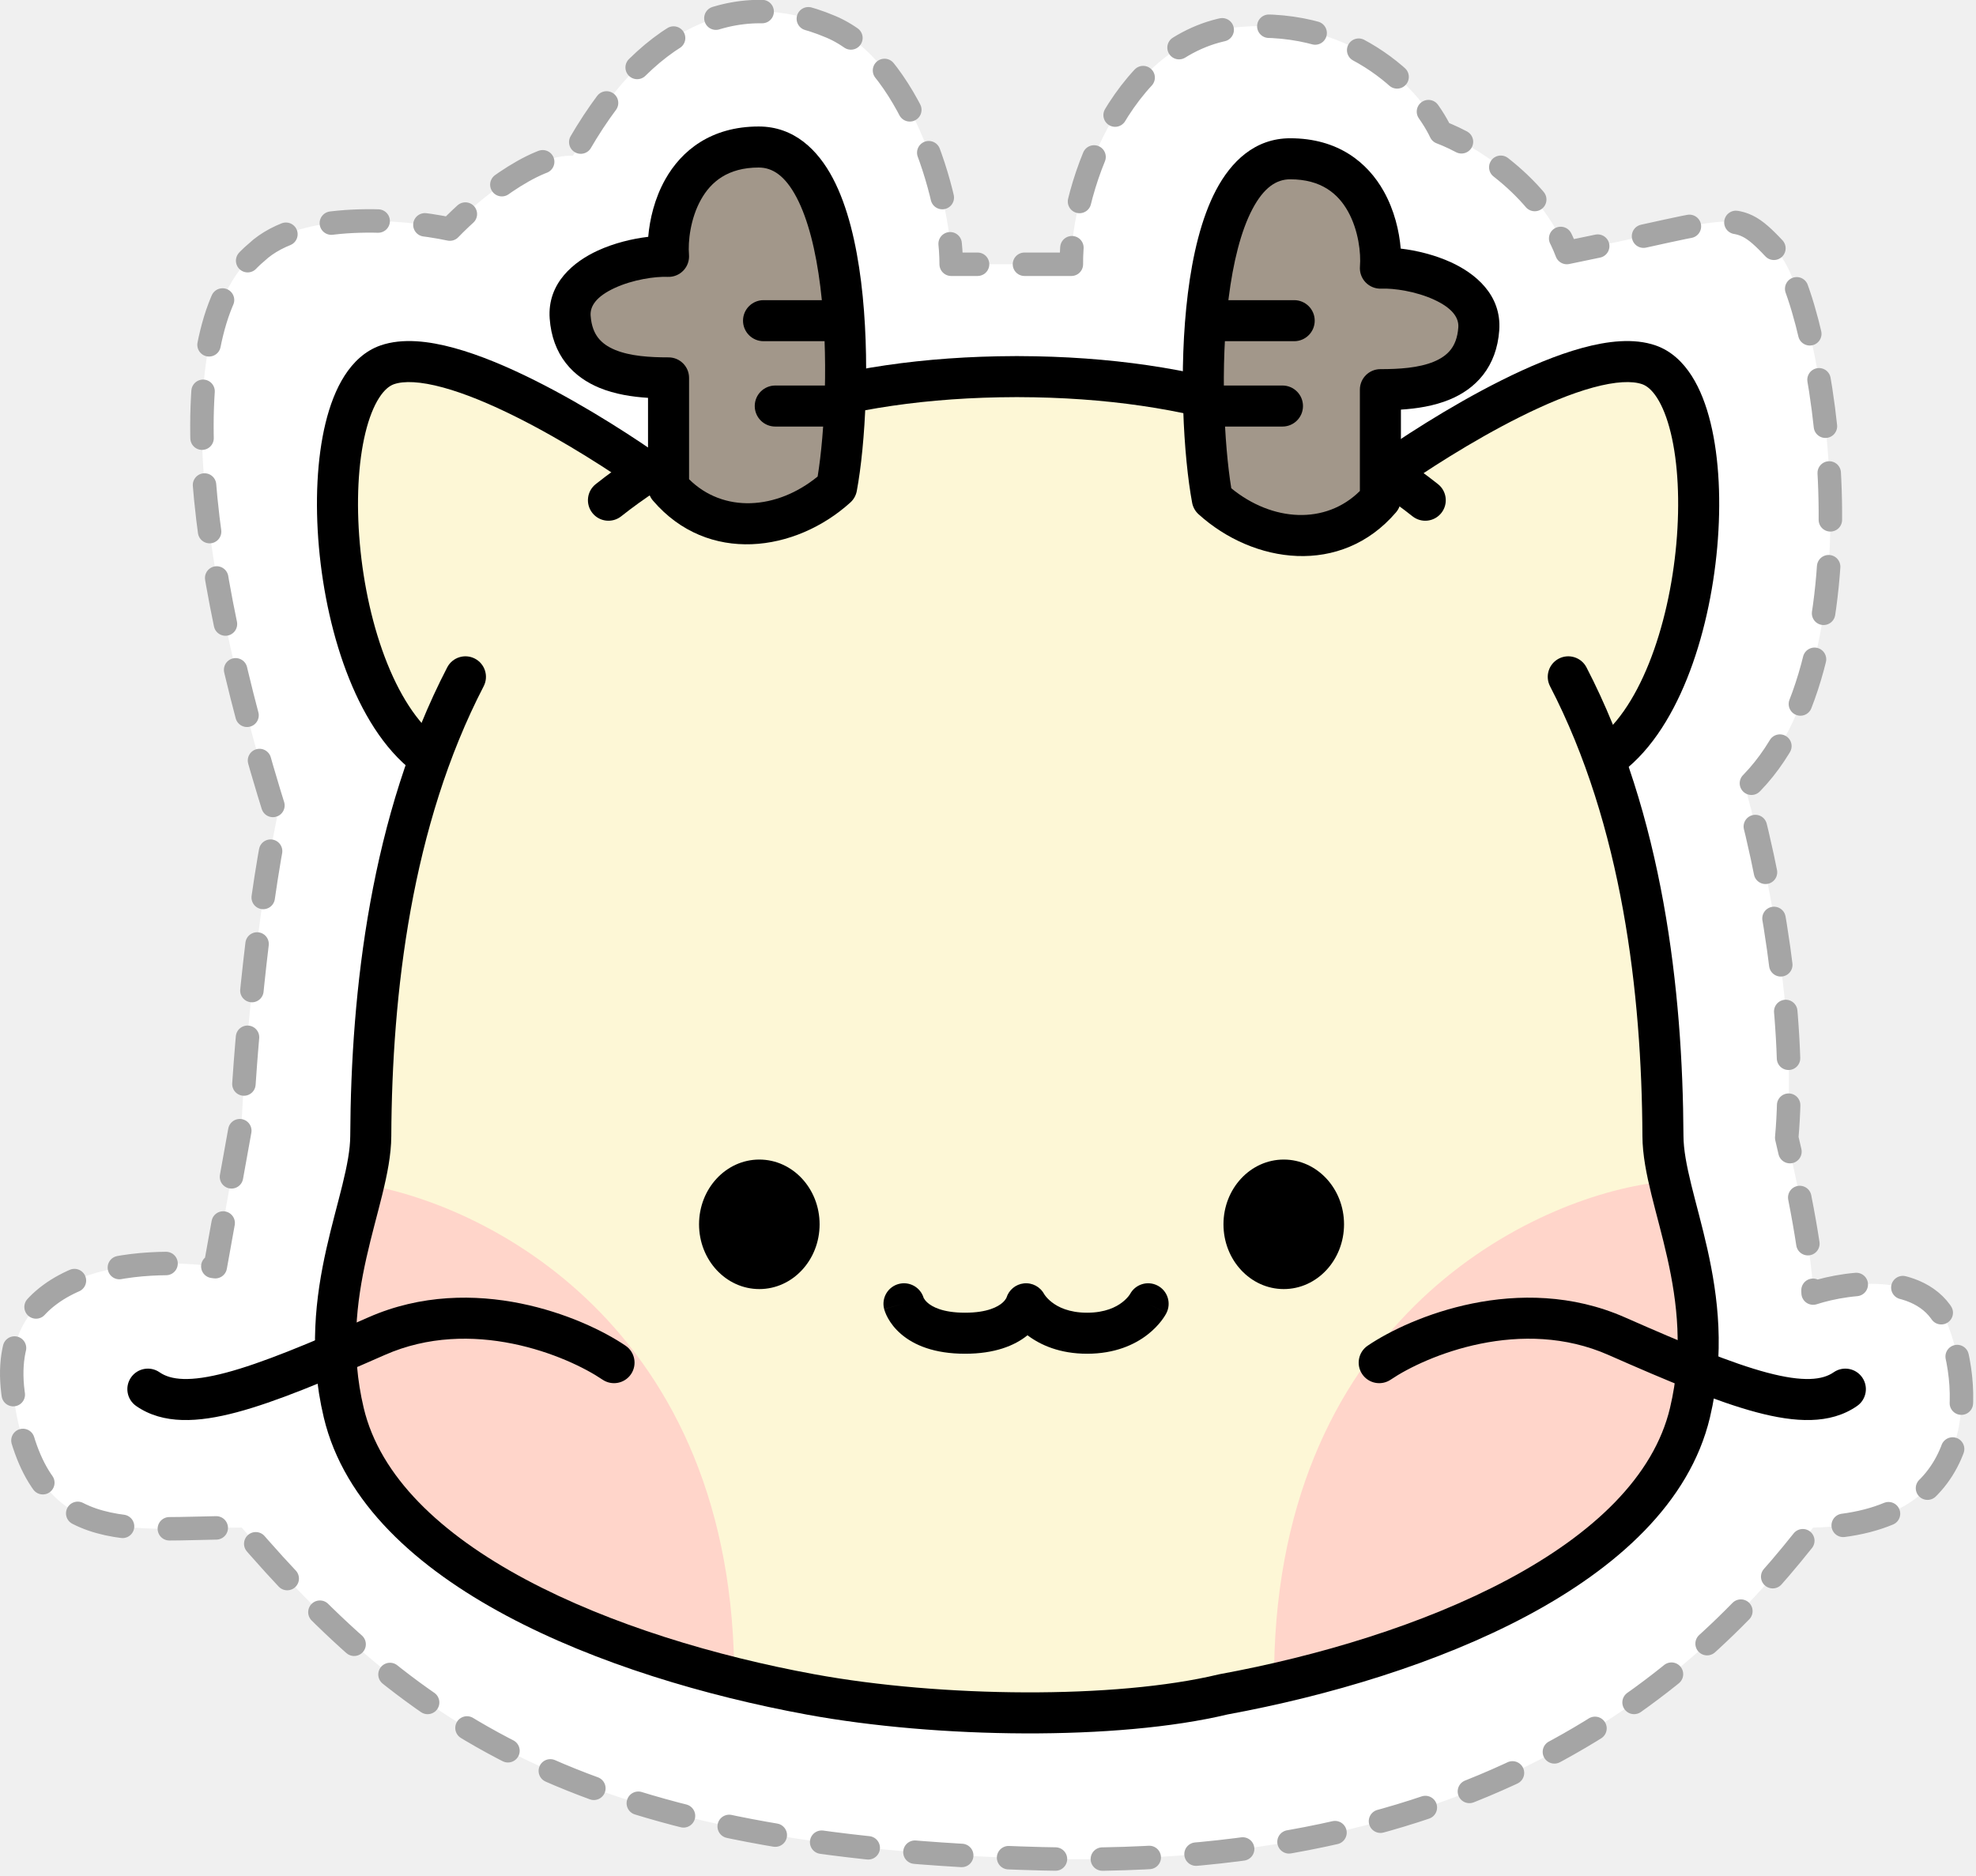
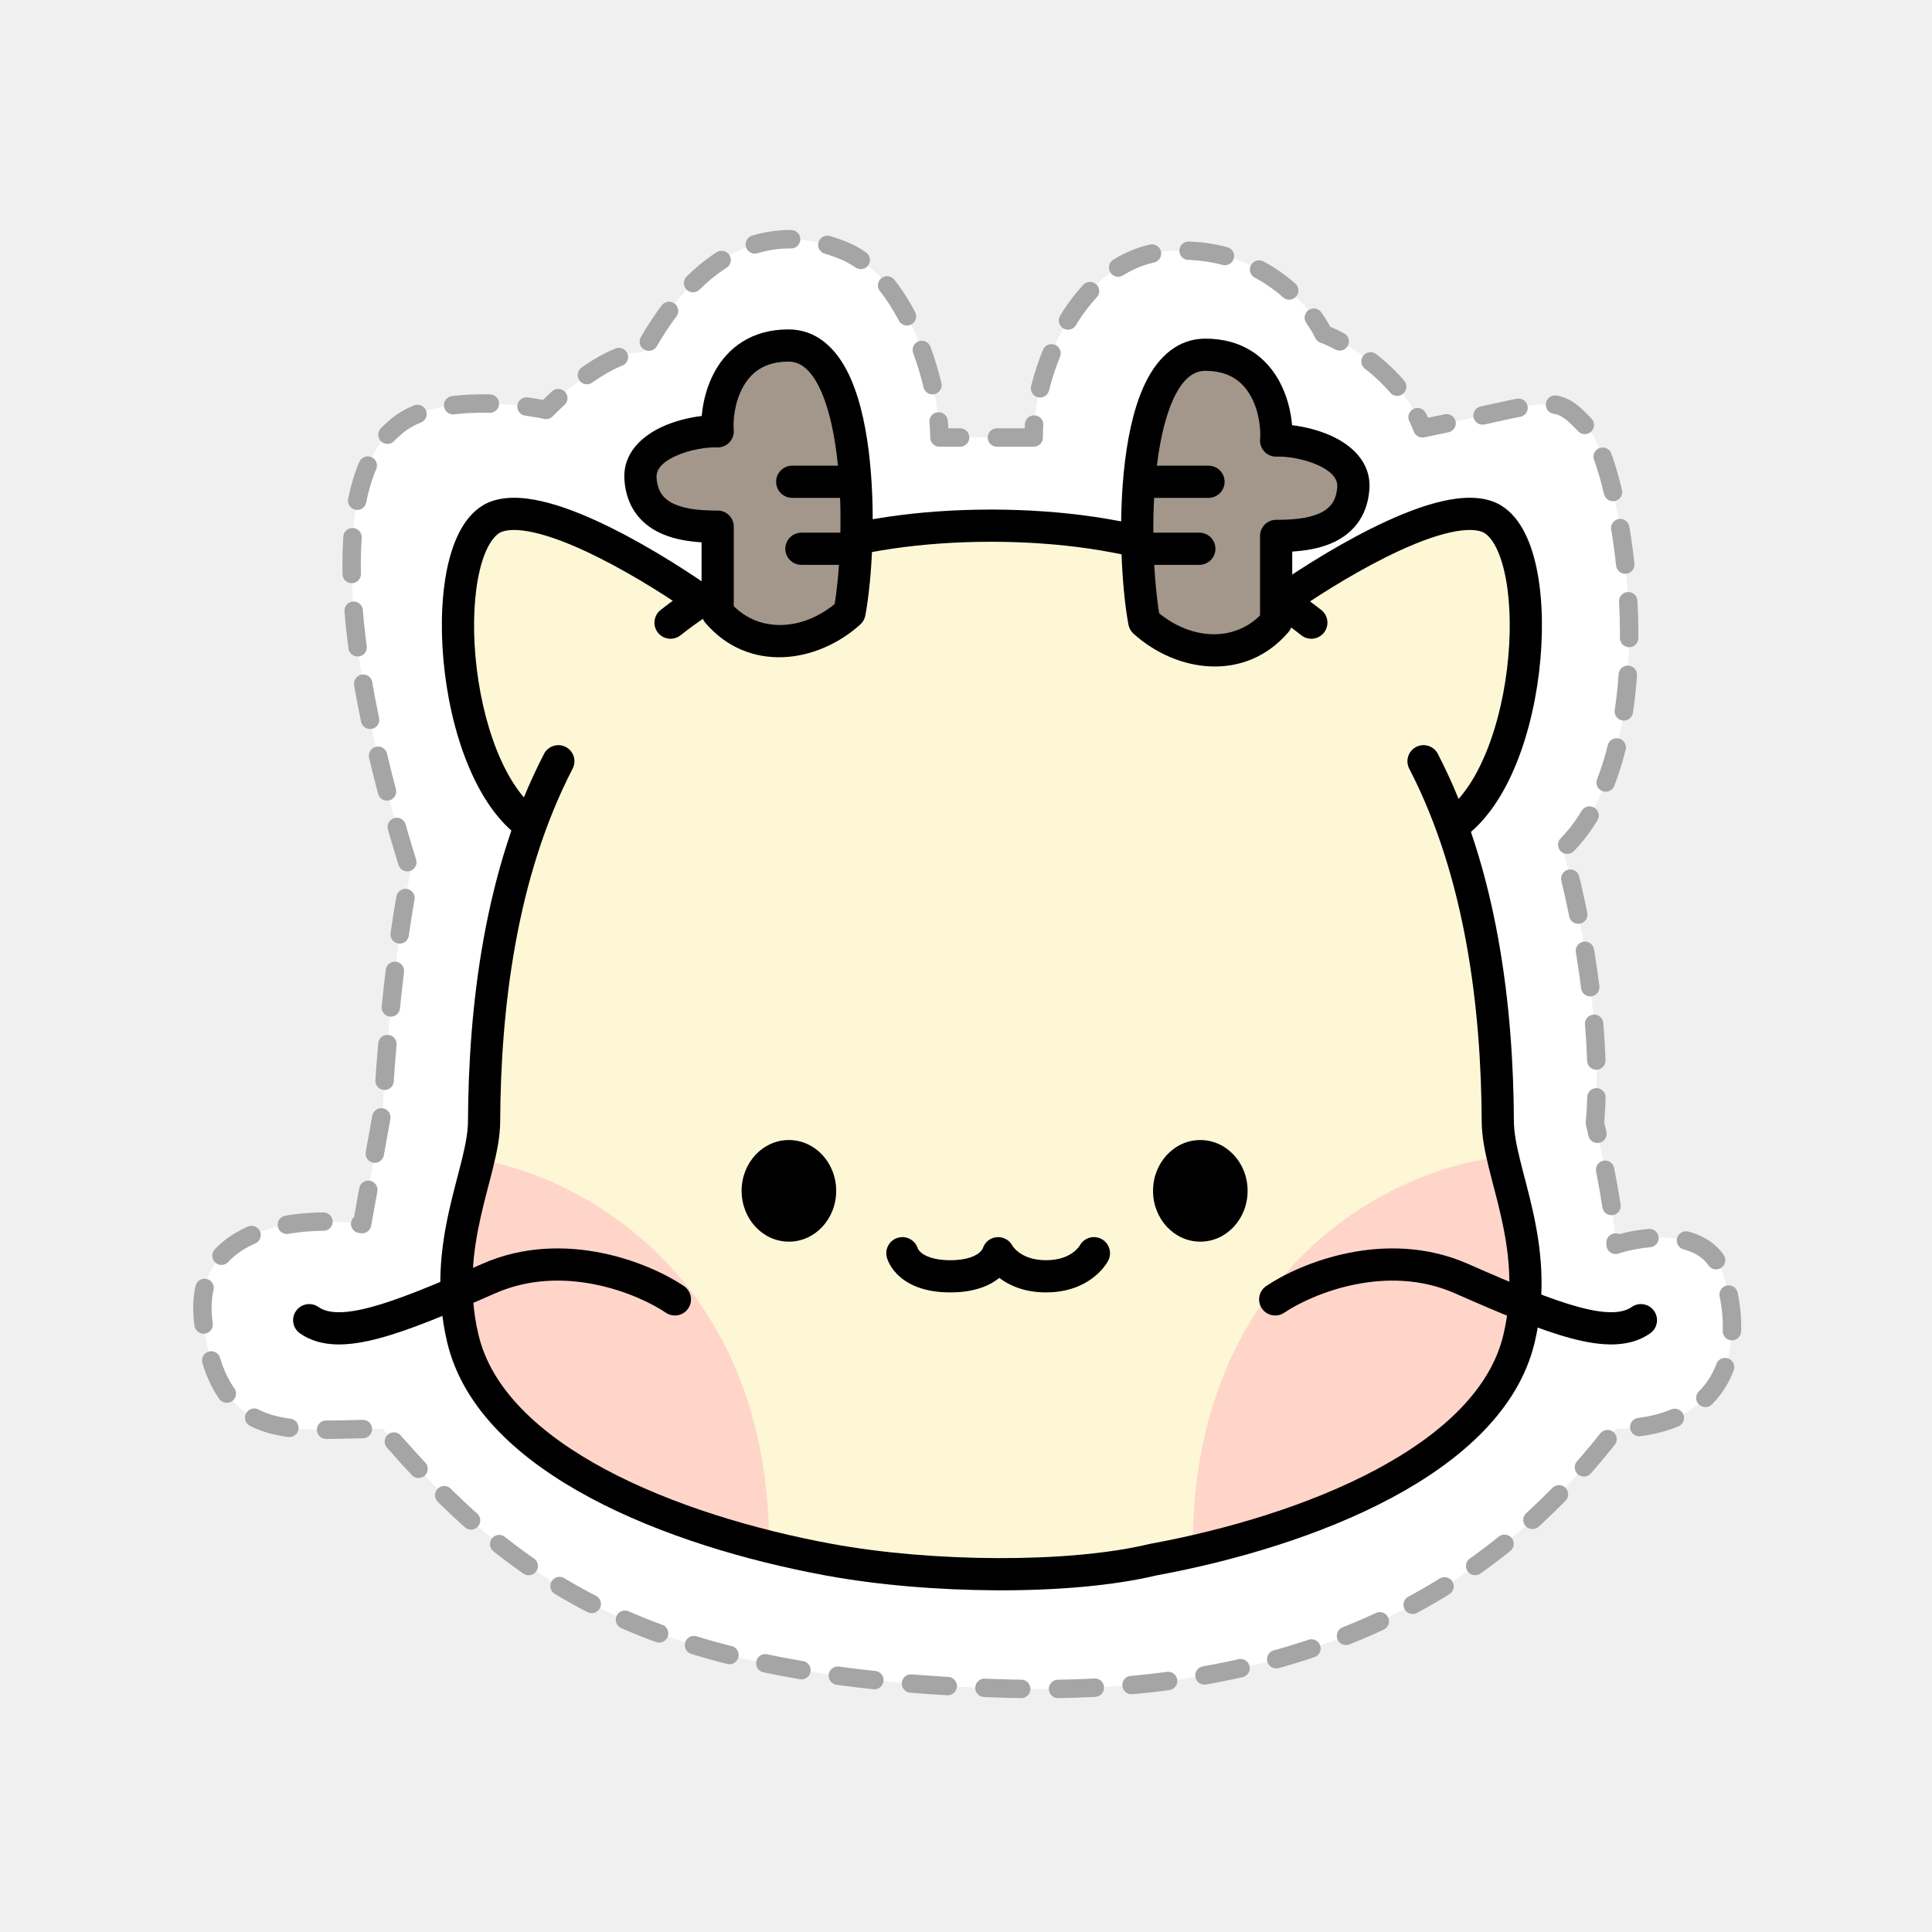
- <svg xmlns="http://www.w3.org/2000/svg" width="337" height="320" viewBox="0 0 337 320" fill="none">
-   <path d="M182.72 45.078H162.22C162.22 32.911 154.92 10.178 141.72 4.578C125.22 -2.422 109.72 4.578 97.72 26.578C90.92 26.178 80.886 34.744 76.72 39.078C68.886 37.411 51.32 35.878 43.72 43.078C29.22 55.078 32.72 93.578 47.22 139.578C43.62 156.778 41.72 181.078 41.22 191.078L36.72 216.078C24.053 214.244 -0.58 215.978 2.22 237.578C5.72 264.578 21.72 260.578 41.22 260.578C70.72 295.078 100.22 315.078 177.72 317.078C255.22 319.078 290.72 284.578 309.22 260.578C337.22 260.078 336.72 237.578 332.22 226.078C328.62 216.878 315.387 218.578 309.22 220.578C309.22 218.078 308.32 209.278 304.72 194.078C306.22 177.578 303.22 154.578 297.72 134.578C321.22 112.578 310.72 51.078 303.22 43.078C295.72 35.078 296.72 37.078 267.22 43.078C262.82 31.478 251.053 24.578 245.72 22.578C242.553 15.911 231.32 2.978 211.72 4.578C192.12 6.178 182.553 31.244 182.72 45.078Z" fill="white" stroke="#A5A5A5" stroke-width="4" stroke-linecap="round" stroke-linejoin="round" stroke-dasharray="8 8" />
-   <path d="M281.22 62.233C270.329 58.446 244.493 75.001 235.72 81.313C224.22 99.891 261.72 137.653 273.72 129.515C291.872 117.206 294.834 66.968 281.22 62.233Z" fill="#FDF7D6" />
-   <path d="M66.04 62.233C76.931 58.446 102.766 75.001 111.54 81.313C123.04 99.891 85.54 137.653 73.54 129.515C55.388 117.206 52.426 66.968 66.04 62.233Z" fill="#FDF7D6" />
-   <path d="M173.624 64.244C267.809 64.46 283.351 140.252 283.608 193.785C283.661 204.816 293.109 220.396 288.219 240.983C279.532 277.562 206.682 293.303 173.422 292.202C140.161 293.303 67.311 277.562 58.624 240.983C53.734 220.396 63.181 204.816 63.234 193.785C63.491 140.252 79.033 64.46 173.219 64.244V64.242C173.286 64.242 173.354 64.243 173.421 64.243C173.488 64.243 173.556 64.242 173.624 64.242V64.244Z" fill="#FDF7D6" />
-   <path d="M269.828 59.353C274.103 58.184 278.619 57.623 282.371 58.928C285.032 59.854 287.034 61.805 288.498 64.09C289.96 66.37 291.012 69.166 291.746 72.186C293.214 78.228 293.545 85.74 292.869 93.344C292.19 100.967 290.479 108.893 287.712 115.78C284.972 122.6 281.043 128.779 275.685 132.412C273.263 134.055 270.418 134.377 267.703 134.011C265.002 133.647 262.189 132.58 259.453 131.116C253.972 128.186 248.2 123.347 243.278 117.742C238.355 112.137 234.087 105.544 231.812 98.972C229.552 92.443 229.09 85.375 232.745 79.471C232.986 79.08 233.303 78.741 233.676 78.473C238.161 75.246 246.978 69.418 256.113 64.855C260.675 62.576 265.428 60.555 269.828 59.353ZM280.071 65.539C278.377 64.95 275.579 65.038 271.673 66.106C267.891 67.139 263.595 68.942 259.241 71.117C250.936 75.266 242.823 80.564 238.373 83.72C236.599 87.047 236.618 91.46 238.426 96.682C240.323 102.161 244.023 107.983 248.537 113.123C253.052 118.264 258.187 122.501 262.753 124.943C265.04 126.165 267.036 126.858 268.638 127.074C270.226 127.288 271.178 127.01 271.756 126.618C275.473 124.098 278.722 119.381 281.217 113.171C283.685 107.029 285.267 99.791 285.896 92.724C286.527 85.638 286.182 78.933 284.944 73.839C284.325 71.291 283.516 69.289 282.605 67.867C281.697 66.451 280.812 65.797 280.071 65.539Z" fill="black" />
-   <path d="M77.433 59.353C73.157 58.184 68.642 57.623 64.89 58.928C62.229 59.854 60.227 61.805 58.762 64.09C57.301 66.37 56.249 69.166 55.515 72.186C54.047 78.228 53.715 85.74 54.392 93.344C55.071 100.967 56.781 108.893 59.548 115.78C62.288 122.6 66.217 128.779 71.576 132.412C73.998 134.055 76.843 134.377 79.558 134.011C82.258 133.647 85.072 132.58 87.808 131.116C93.289 128.186 99.06 123.347 103.983 117.742C108.906 112.137 113.174 105.544 115.449 98.972C117.709 92.443 118.171 85.375 114.516 79.471C114.274 79.08 113.958 78.741 113.585 78.473C109.1 75.246 100.283 69.418 91.148 64.855C86.586 62.576 81.833 60.555 77.433 59.353ZM67.19 65.539C68.884 64.95 71.682 65.038 75.588 66.106C79.369 67.139 83.665 68.942 88.02 71.117C96.325 75.266 104.438 80.564 108.887 83.72C110.662 87.047 110.642 91.46 108.835 96.682C106.938 102.161 103.238 107.983 98.723 113.123C94.209 118.264 89.074 122.501 84.507 124.943C82.221 126.165 80.225 126.858 78.623 127.074C77.035 127.288 76.082 127.01 75.504 126.618C71.787 124.098 68.539 119.381 66.044 113.171C63.576 107.029 61.994 99.791 61.365 92.724C60.734 85.638 61.079 78.933 62.317 73.839C62.936 71.291 63.745 69.289 64.656 67.867C65.564 66.451 66.448 65.797 67.19 65.539Z" fill="black" />
-   <path d="M131.221 205.836C131.221 211.936 126.744 216.882 121.221 216.882C115.698 216.882 111.221 211.936 111.221 205.836C111.221 199.735 115.698 194.789 121.221 194.789C126.744 194.789 131.221 199.735 131.221 205.836Z" fill="black" />
-   <path d="M236.221 205.836C236.221 211.936 231.744 216.882 226.221 216.882C220.698 216.882 216.221 211.936 216.221 205.836C216.221 199.735 220.698 194.789 226.221 194.789C231.744 194.789 236.221 199.735 236.221 205.836Z" fill="black" />
-   <path d="M173.624 64.244C267.81 64.459 283.352 140.252 283.609 193.785C283.662 204.816 293.11 220.397 288.22 240.983C279.532 277.563 206.682 293.304 173.421 292.203C140.161 293.303 67.311 277.562 58.624 240.983C53.734 220.397 63.182 204.816 63.235 193.785C63.492 140.252 79.034 64.46 173.22 64.244V64.242C173.287 64.242 173.354 64.243 173.421 64.243C173.489 64.243 173.556 64.242 173.624 64.242V64.244Z" fill="#FDF7D6" />
-   <path d="M125.22 287.176C125.62 226.12 82.386 204.831 60.719 201.819C55.719 209.518 53.328 235.46 57.219 243.493C66.219 262.071 77.219 272.113 125.22 287.176Z" fill="#FFD5CA" />
-   <path d="M217.287 287.176C216.887 226.12 260.121 204.831 281.787 201.819C286.787 209.518 289.179 235.46 285.287 243.493C276.287 262.071 265.287 272.113 217.287 287.176Z" fill="#FFD5CA" />
-   <path d="M265.853 112.349C267.569 111.46 269.682 112.13 270.571 113.846C283.634 139.061 286.99 168.977 287.109 193.768C287.12 196.086 287.631 198.789 288.438 202.085C289.204 205.211 290.303 209.108 291.182 213.036C292.997 221.141 294.242 230.773 291.625 241.792C288.155 256.402 275.654 267.496 260.481 275.606C245.22 283.763 226.544 289.291 209.345 292.46C190.563 296.949 159.877 296.577 137.586 292.478C120.362 289.311 101.648 283.777 86.361 275.606C71.189 267.496 58.689 256.402 55.218 241.792C52.601 230.773 53.845 221.141 55.66 213.036C56.539 209.108 57.638 205.211 58.404 202.085C59.212 198.789 59.723 196.086 59.734 193.768C59.853 168.977 63.208 139.061 76.271 113.846C77.16 112.13 79.273 111.46 80.989 112.349C82.705 113.238 83.375 115.351 82.486 117.067C70.173 140.834 66.851 169.446 66.734 193.801C66.719 196.998 66.029 200.381 65.203 203.751C64.335 207.293 63.368 210.646 62.491 214.565C60.791 222.155 59.757 230.607 62.029 240.174C64.8 251.841 75.097 261.648 89.661 269.432C104.111 277.155 122.075 282.509 138.852 285.593C160.524 289.578 190.243 289.854 207.805 285.633L207.991 285.593C224.769 282.509 242.732 277.155 257.181 269.432C271.746 261.648 282.043 251.841 284.814 240.174C287.086 230.607 286.052 222.155 284.352 214.565C283.475 210.646 282.507 207.293 281.639 203.751C280.814 200.381 280.124 196.998 280.109 193.801C279.992 169.446 276.669 140.834 264.356 117.067C263.467 115.351 264.137 113.238 265.853 112.349ZM173.716 60.745C205.156 60.832 228.341 69.187 245.247 82.587C246.761 83.788 247.016 85.99 245.815 87.504C244.614 89.019 242.413 89.273 240.898 88.073C225.418 75.802 203.812 67.813 173.615 67.744C173.595 67.744 173.575 67.742 173.555 67.742C173.497 67.742 173.64 67.742 173.425 67.743H173.417C173.195 67.742 173.349 67.742 173.287 67.742C173.267 67.742 173.247 67.744 173.227 67.744C143.03 67.813 121.425 75.802 105.944 88.073C104.429 89.273 102.228 89.019 101.027 87.504C99.826 85.99 100.082 83.788 101.596 82.587C118.502 69.187 141.686 60.832 173.126 60.745C173.157 60.744 173.188 60.742 173.219 60.742C173.267 60.742 173.312 60.742 173.344 60.743H173.498C173.531 60.742 173.576 60.742 173.624 60.742C173.654 60.742 173.685 60.744 173.716 60.745Z" fill="black" />
-   <path d="M62.808 224.726C71.843 220.742 81.076 220.781 88.816 222.351C96.527 223.915 102.981 227.04 106.684 229.55C108.284 230.635 108.702 232.81 107.618 234.41C106.533 236.01 104.356 236.428 102.756 235.344C99.792 233.335 94.196 230.584 87.424 229.211C80.681 227.844 72.997 227.883 65.632 231.13C55.424 235.631 47.052 239.137 40.37 240.913C33.825 242.653 27.828 243.041 23.222 239.839C21.635 238.736 21.243 236.555 22.346 234.968C23.45 233.381 25.631 232.989 27.218 234.092C29.113 235.409 32.365 235.797 38.571 234.148C44.639 232.535 52.516 229.263 62.808 224.726Z" fill="black" />
-   <path d="M277.131 224.726C268.096 220.742 258.863 220.781 251.124 222.351C243.412 223.915 236.958 227.04 233.256 229.55C231.656 230.635 231.238 232.81 232.322 234.41C233.406 236.01 235.583 236.428 237.183 235.344C240.147 233.335 245.744 230.584 252.515 229.211C259.259 227.844 266.943 227.883 274.307 231.13C284.515 235.631 292.888 239.137 299.57 240.913C306.115 242.653 312.112 243.041 316.717 239.839C318.304 238.736 318.697 236.555 317.593 234.968C316.49 233.381 314.308 232.989 312.721 234.092C310.827 235.409 307.574 235.797 301.369 234.148C295.301 232.535 287.423 229.263 277.131 224.726Z" fill="black" />
-   <path d="M129.398 25.078C146.177 25.078 145.478 68.147 142.682 83.118C134.292 90.718 121.708 92.1 114.018 83.118V64.462C107.726 64.462 97.938 63.771 97.239 54.098C96.679 46.359 108.658 43.503 114.018 43.733C113.552 38.206 115.975 25.078 129.398 25.078Z" fill="#A2978A" />
-   <path d="M129.399 21.578C135.431 21.578 139.488 25.561 142.042 30.41C144.582 35.231 146.048 41.571 146.855 48.051C148.473 61.055 147.585 75.928 146.122 83.76C145.982 84.512 145.598 85.198 145.031 85.711C135.683 94.18 120.733 96.342 111.359 85.394C110.817 84.76 110.518 83.953 110.518 83.118V67.865C107.888 67.7 104.896 67.266 102.187 66.139C100.116 65.277 98.085 63.962 96.514 61.954C94.925 59.921 93.967 57.382 93.748 54.35C93.305 48.222 97.951 44.584 101.946 42.748C104.716 41.474 107.832 40.717 110.552 40.399C110.804 37.416 111.635 33.857 113.446 30.623C116.214 25.682 121.27 21.578 129.399 21.578ZM129.399 28.578C124.104 28.578 121.236 31.038 119.553 34.044C117.738 37.283 117.318 41.217 117.505 43.439C117.589 44.441 117.239 45.431 116.543 46.157C115.847 46.882 114.872 47.273 113.867 47.23C111.715 47.138 107.936 47.697 104.87 49.107C101.676 50.575 100.613 52.235 100.73 53.845C100.86 55.65 101.388 56.825 102.027 57.642C102.685 58.483 103.625 59.156 104.875 59.676C107.493 60.766 110.886 60.962 114.018 60.962C115.951 60.962 117.518 62.529 117.518 64.462V81.747C123.354 87.543 132.454 87.007 139.447 81.284C140.658 73.844 141.355 60.539 139.908 48.916C139.142 42.757 137.81 37.394 135.85 33.672C133.904 29.978 131.755 28.578 129.399 28.578Z" fill="black" />
-   <path d="M143.72 51.202C145.653 51.202 147.22 52.769 147.22 54.702C147.22 56.635 145.653 58.202 143.72 58.202H130.22C128.287 58.202 126.72 56.635 126.72 54.702C126.72 52.769 128.287 51.202 130.22 51.202H143.72Z" fill="black" />
-   <path d="M143.72 65.763C145.653 65.763 147.22 67.33 147.22 69.263C147.22 71.196 145.653 72.763 143.72 72.763H132.22C130.287 72.763 128.72 71.196 128.72 69.263C128.72 67.33 130.287 65.763 132.22 65.763H143.72Z" fill="black" />
-   <path d="M220.041 27.086C203.262 27.086 203.961 70.155 206.758 85.126C215.147 92.727 227.731 94.108 235.422 85.126V66.47C241.714 66.47 251.502 65.779 252.201 56.106C252.76 48.367 240.782 45.511 235.422 45.742C235.888 40.214 233.464 27.086 220.041 27.086Z" fill="#A2978A" />
-   <path d="M220.041 23.586C214.008 23.586 209.952 27.569 207.397 32.418C204.857 37.239 203.391 43.579 202.585 50.06C200.966 63.063 201.854 77.936 203.317 85.769C203.458 86.521 203.841 87.206 204.408 87.72C213.756 96.189 228.707 98.35 238.08 87.402C238.623 86.768 238.922 85.961 238.922 85.126V69.873C241.552 69.709 244.544 69.275 247.253 68.147C249.324 67.286 251.355 65.971 252.926 63.962C254.515 61.929 255.472 59.39 255.691 56.358C256.134 50.23 251.488 46.593 247.493 44.756C244.723 43.483 241.607 42.726 238.888 42.407C238.636 39.424 237.805 35.865 235.993 32.631C233.226 27.69 228.169 23.586 220.041 23.586ZM220.041 30.586C225.336 30.586 228.203 33.046 229.887 36.052C231.701 39.292 232.122 43.225 231.934 45.447C231.85 46.449 232.2 47.44 232.896 48.165C233.593 48.891 234.568 49.282 235.572 49.238C237.724 49.146 241.503 49.706 244.569 51.115C247.763 52.584 248.826 54.243 248.71 55.853C248.579 57.658 248.051 58.833 247.412 59.65C246.754 60.492 245.814 61.164 244.564 61.685C241.947 62.774 238.554 62.971 235.422 62.971C233.489 62.971 231.922 64.538 231.922 66.471V83.755C226.085 89.551 216.986 89.015 209.992 83.292C208.782 75.853 208.084 62.548 209.531 50.924C210.298 44.766 211.629 39.402 213.59 35.681C215.536 31.986 217.684 30.586 220.041 30.586Z" fill="black" />
-   <path d="M207.22 51.202C205.287 51.202 203.72 52.769 203.72 54.702C203.72 56.635 205.287 58.202 207.22 58.202H220.72C222.653 58.202 224.22 56.635 224.22 54.702C224.22 52.769 222.653 51.202 220.72 51.202H207.22Z" fill="black" />
-   <path d="M207.22 65.763C205.287 65.763 203.72 67.33 203.72 69.263C203.72 71.196 205.287 72.763 207.22 72.763H218.72C220.653 72.763 222.22 71.196 222.22 69.263C222.22 67.33 220.653 65.763 218.72 65.763H207.22Z" fill="black" />
-   <path d="M139.78 208.848C139.78 214.949 135.178 219.894 129.5 219.894C123.822 219.894 119.22 214.949 119.22 208.848C119.22 202.747 123.822 197.802 129.5 197.802C135.178 197.802 139.78 202.747 139.78 208.848Z" fill="black" />
-   <path d="M229.22 208.848C229.22 214.949 224.617 219.894 218.94 219.894C213.262 219.894 208.659 214.949 208.659 208.848C208.659 202.747 213.262 197.802 218.94 197.802C224.617 197.802 229.22 202.747 229.22 208.848Z" fill="black" />
-   <path d="M153.304 219.014C155.121 218.549 156.97 219.599 157.516 221.372C157.524 221.389 157.541 221.428 157.571 221.482C157.657 221.636 157.852 221.931 158.236 222.26C158.951 222.874 160.695 223.926 164.582 223.926C168.469 223.926 170.213 222.874 170.928 222.26C171.311 221.931 171.505 221.636 171.592 221.482C171.628 221.417 171.645 221.375 171.65 221.364C172.061 220.043 173.216 219.081 174.601 218.926C176.042 218.765 177.432 219.509 178.098 220.795C178.096 220.791 178.094 220.787 178.093 220.784C178.088 220.776 178.085 220.769 178.082 220.763C178.076 220.752 178.072 220.745 178.07 220.742C178.072 220.745 178.078 220.755 178.087 220.769C178.116 220.816 178.181 220.915 178.285 221.05C178.495 221.322 178.855 221.728 179.397 222.147C180.437 222.952 182.293 223.926 185.399 223.926C188.505 223.926 190.361 222.952 191.401 222.147C191.943 221.728 192.304 221.322 192.513 221.05C192.618 220.915 192.684 220.816 192.713 220.769C192.722 220.755 192.726 220.745 192.728 220.742C192.727 220.745 192.723 220.752 192.717 220.763C192.714 220.768 192.711 220.775 192.708 220.782C193.597 219.082 195.692 218.414 197.403 219.29C199.124 220.17 199.804 222.279 198.924 224L195.808 222.405C198.924 223.999 198.923 224.002 198.922 224.003L198.916 224.015C198.913 224.021 198.909 224.027 198.906 224.034C198.899 224.046 198.892 224.06 198.884 224.075C198.867 224.105 198.848 224.14 198.826 224.18C198.781 224.26 198.723 224.358 198.652 224.472C198.51 224.7 198.313 224.993 198.054 225.329C197.537 225.998 196.766 226.847 195.685 227.683C193.481 229.389 190.132 230.926 185.399 230.926C180.753 230.926 177.443 229.443 175.237 227.775C173.02 229.57 169.626 230.926 164.582 230.926C159.345 230.926 155.885 229.468 153.676 227.571C152.598 226.645 151.901 225.684 151.461 224.897C151.242 224.505 151.087 224.158 150.98 223.88C150.927 223.742 150.885 223.619 150.852 223.517C150.836 223.466 150.823 223.42 150.811 223.379C150.805 223.359 150.8 223.34 150.795 223.322C150.792 223.313 150.79 223.305 150.788 223.296C150.787 223.292 150.786 223.288 150.785 223.284C150.784 223.282 150.783 223.279 150.783 223.278C150.785 223.274 150.874 223.249 154.173 222.405L150.782 223.273C150.303 221.4 151.432 219.494 153.304 219.014ZM171.637 221.405C171.632 221.419 171.627 221.438 171.621 221.459C171.618 221.47 171.615 221.482 171.611 221.495C171.609 221.501 171.607 221.508 171.605 221.515C171.604 221.519 171.603 221.522 171.602 221.526C171.617 221.471 171.634 221.417 171.651 221.364C171.649 221.369 171.644 221.382 171.637 221.405ZM157.557 221.515C157.556 221.508 157.554 221.501 157.553 221.495C157.549 221.482 157.546 221.47 157.543 221.459C157.537 221.438 157.531 221.419 157.526 221.405C157.524 221.399 157.523 221.394 157.521 221.389C157.534 221.431 157.546 221.473 157.557 221.515Z" fill="black" />
+ <svg xmlns="http://www.w3.org/2000/svg" width="420" height="420" viewBox="0 0 420 420" fill="none">
+   <path d="M224.72 95.109H204.22C204.22 82.943 196.92 60.209 183.72 54.61C167.22 47.61 151.72 54.61 139.72 76.609C132.92 76.21 122.886 84.776 118.72 89.109C110.886 87.443 93.32 85.909 85.72 93.109C71.22 105.109 74.72 143.609 89.22 189.609C85.62 206.809 83.72 231.109 83.22 241.109L78.72 266.109C66.053 264.276 41.42 266.009 44.22 287.609C47.72 314.609 63.72 310.609 83.22 310.609C112.72 345.109 142.22 365.109 219.72 367.109C297.22 369.109 332.72 334.609 351.22 310.609C379.22 310.109 378.72 287.609 374.22 276.109C370.62 266.91 357.387 268.609 351.22 270.609C351.22 268.109 350.32 259.309 346.72 244.109C348.22 227.609 345.22 204.609 339.72 184.609C363.22 162.609 352.72 101.109 345.22 93.109C337.72 85.109 338.72 87.109 309.22 93.109C304.82 81.51 293.053 74.609 287.72 72.61C284.553 65.943 273.32 53.01 253.72 54.61C234.12 56.21 224.553 81.276 224.72 95.109Z" fill="white" stroke="#A5A5A5" stroke-width="4" stroke-linecap="round" stroke-linejoin="round" stroke-dasharray="8 8" />
+   <path d="M323.22 112.265C312.329 108.478 286.493 125.033 277.72 131.345C266.22 149.923 303.72 187.684 315.72 179.547C333.872 167.238 336.834 116.999 323.22 112.265Z" fill="#FDF7D6" />
+   <path d="M108.04 112.265C118.931 108.478 144.766 125.033 153.54 131.345C165.04 149.923 127.54 187.684 115.54 179.547C97.388 167.238 94.426 116.999 108.04 112.265Z" fill="#FDF7D6" />
+   <path d="M215.625 114.275C309.81 114.492 325.352 190.284 325.609 243.817C325.662 254.847 335.11 270.428 330.22 291.014C321.533 327.594 248.683 343.335 215.423 342.234C182.162 343.335 109.313 327.594 100.625 291.014C95.735 270.428 105.182 254.847 105.235 243.817C105.492 190.284 121.034 114.491 215.22 114.275V114.273C215.287 114.273 215.355 114.274 215.422 114.274C215.489 114.274 215.557 114.273 215.625 114.273V114.275Z" fill="#FDF7D6" />
+   <path d="M311.828 109.384C316.103 108.216 320.619 107.655 324.371 108.96C327.032 109.885 329.034 111.837 330.498 114.122C331.96 116.402 333.012 119.198 333.746 122.217C335.214 128.26 335.545 135.772 334.869 143.376C334.19 150.998 332.479 158.925 329.712 165.812C326.972 172.631 323.043 178.81 317.685 182.444C315.263 184.087 312.418 184.409 309.703 184.043C307.002 183.679 304.189 182.612 301.453 181.148C295.972 178.218 290.2 173.379 285.278 167.774C280.355 162.169 276.087 155.575 273.812 149.004C271.552 142.475 271.09 135.407 274.745 129.503C274.986 129.112 275.303 128.773 275.676 128.505C280.161 125.278 288.978 119.45 298.113 114.886C302.675 112.607 307.428 110.587 311.828 109.384ZM322.071 115.571C320.377 114.982 317.579 115.07 313.673 116.137C309.891 117.171 305.595 118.974 301.241 121.149C292.936 125.298 284.823 130.595 280.373 133.752C278.599 137.078 278.618 141.492 280.426 146.714C282.323 152.193 286.023 158.015 290.537 163.155C295.052 168.295 300.187 172.533 304.753 174.974C307.04 176.197 309.036 176.89 310.638 177.106C312.226 177.32 313.178 177.042 313.756 176.65C317.473 174.129 320.722 169.413 323.217 163.203C325.685 157.06 327.267 149.823 327.896 142.756C328.527 135.67 328.182 128.964 326.944 123.871C326.325 121.323 325.516 119.32 324.605 117.899C323.697 116.482 322.812 115.829 322.071 115.571Z" fill="black" />
+   <path d="M119.433 109.384C115.157 108.216 110.642 107.655 106.89 108.96C104.229 109.885 102.227 111.837 100.762 114.122C99.301 116.402 98.249 119.198 97.515 122.217C96.047 128.26 95.715 135.772 96.392 143.376C97.071 150.998 98.781 158.925 101.548 165.812C104.288 172.631 108.217 178.81 113.576 182.444C115.998 184.087 118.843 184.409 121.558 184.043C124.258 183.679 127.072 182.612 129.808 181.148C135.289 178.218 141.06 173.379 145.983 167.774C150.906 162.169 155.174 155.575 157.449 149.004C159.709 142.475 160.171 135.407 156.516 129.503C156.274 129.112 155.958 128.773 155.585 128.505C151.1 125.278 142.283 119.45 133.148 114.886C128.586 112.607 123.833 110.587 119.433 109.384ZM109.19 115.571C110.884 114.982 113.682 115.07 117.588 116.137C121.369 117.171 125.665 118.974 130.02 121.149C138.325 125.298 146.438 130.595 150.887 133.752C152.662 137.078 152.642 141.492 150.835 146.714C148.938 152.193 145.238 158.015 140.723 163.155C136.208 168.295 131.074 172.533 126.507 174.974C124.221 176.197 122.225 176.89 120.623 177.106C119.035 177.32 118.082 177.042 117.504 176.65C113.787 174.129 110.539 169.413 108.044 163.203C105.576 157.06 103.994 149.823 103.365 142.756C102.734 135.67 103.079 128.964 104.317 123.871C104.936 121.323 105.745 119.32 106.656 117.899C107.564 116.482 108.448 115.829 109.19 115.571Z" fill="black" />
+   <path d="M173.221 255.867C173.221 261.968 168.744 266.914 163.221 266.914C157.698 266.914 153.221 261.968 153.221 255.867C153.221 249.767 157.698 244.821 163.221 244.821C168.744 244.821 173.221 249.767 173.221 255.867Z" fill="black" />
+   <path d="M278.221 255.867C278.221 261.968 273.744 266.914 268.221 266.914C262.698 266.914 258.221 261.968 258.221 255.867C258.221 249.767 262.698 244.821 268.221 244.821C273.744 244.821 278.221 249.767 278.221 255.867Z" fill="black" />
+   <path d="M215.624 114.275C309.81 114.491 325.352 190.284 325.609 243.816C325.662 254.847 335.11 270.428 330.22 291.015C321.532 327.594 248.682 343.336 215.421 342.234C182.161 343.335 109.311 327.594 100.624 291.015C95.734 270.428 105.182 254.847 105.235 243.816C105.492 190.284 121.034 114.491 215.22 114.275V114.273C215.287 114.273 215.354 114.274 215.421 114.274C215.489 114.274 215.556 114.273 215.624 114.273V114.275Z" fill="#FDF7D6" />
+   <path d="M167.22 337.208C167.62 276.152 124.386 254.863 102.719 251.85C97.719 259.549 95.328 285.491 99.219 293.525C108.219 312.103 119.219 322.145 167.22 337.208Z" fill="#FFD5CA" />
+   <path d="M259.287 337.208C258.887 276.152 302.121 254.863 323.787 251.85C328.787 259.549 331.179 285.491 327.287 293.525C318.287 312.103 307.287 322.145 259.287 337.208Z" fill="#FFD5CA" />
+   <path d="M307.853 162.381C309.569 161.492 311.682 162.162 312.571 163.878C325.634 189.092 328.99 219.009 329.109 243.8C329.12 246.118 329.631 248.821 330.438 252.117C331.204 255.243 332.303 259.139 333.182 263.067C334.997 271.172 336.242 280.804 333.625 291.823C330.155 306.434 317.654 317.528 302.481 325.638C287.22 333.795 268.544 339.323 251.345 342.492C232.563 346.98 201.877 346.608 179.586 342.51C162.362 339.343 143.648 333.809 128.361 325.638C113.189 317.528 100.689 306.434 97.219 291.823C94.601 280.804 95.845 271.172 97.66 263.067C98.539 259.139 99.638 255.243 100.404 252.117C101.212 248.821 101.723 246.118 101.734 243.8C101.853 219.009 105.208 189.092 118.271 163.878C119.16 162.162 121.273 161.492 122.989 162.381C124.705 163.27 125.375 165.382 124.486 167.099C112.173 190.866 108.851 219.477 108.734 243.833C108.719 247.03 108.029 250.413 107.203 253.783C106.335 257.324 105.368 260.678 104.491 264.597C102.791 272.186 101.757 280.639 104.029 290.206C106.8 301.873 117.097 311.679 131.661 319.464C146.111 327.187 164.075 332.54 180.852 335.625C202.524 339.609 232.243 339.886 249.805 335.665L249.991 335.625C266.769 332.54 284.732 327.187 299.181 319.464C313.746 311.679 324.043 301.873 326.814 290.206C329.086 280.639 328.052 272.186 326.352 264.597C325.475 260.678 324.507 257.324 323.639 253.783C322.814 250.413 322.124 247.03 322.109 243.833C321.992 219.477 318.669 190.866 306.356 167.099C305.467 165.382 306.137 163.27 307.853 162.381ZM215.716 110.776C247.156 110.863 270.341 119.218 287.247 132.619C288.761 133.82 289.016 136.021 287.815 137.536C286.614 139.051 284.413 139.305 282.898 138.104C267.418 125.833 245.812 117.845 215.615 117.775C215.595 117.775 215.575 117.774 215.555 117.773C215.497 117.774 215.64 117.774 215.425 117.774H215.417C215.195 117.774 215.349 117.774 215.287 117.773C215.267 117.774 215.247 117.775 215.227 117.775C185.03 117.845 163.425 125.833 147.944 138.104C146.429 139.305 144.228 139.051 143.027 137.536C141.826 136.021 142.082 133.82 143.596 132.619C160.502 119.219 183.686 110.863 215.126 110.776C215.157 110.776 215.188 110.773 215.219 110.773C215.267 110.773 215.312 110.774 215.344 110.774H215.498C215.531 110.774 215.576 110.773 215.624 110.773C215.654 110.773 215.685 110.776 215.716 110.776Z" fill="black" />
+   <path d="M104.808 274.757C113.843 270.774 123.076 270.813 130.816 272.382C138.527 273.946 144.981 277.072 148.684 279.582C150.284 280.666 150.702 282.842 149.618 284.442C148.533 286.042 146.356 286.46 144.756 285.376C141.792 283.367 136.196 280.616 129.424 279.243C122.681 277.875 114.997 277.915 107.632 281.162C97.424 285.662 89.052 289.169 82.37 290.945C75.825 292.685 69.828 293.073 65.222 289.871C63.635 288.767 63.243 286.587 64.346 285C65.45 283.413 67.631 283.02 69.218 284.124C71.113 285.441 74.365 285.829 80.571 284.179C86.638 282.566 94.516 279.295 104.808 274.757Z" fill="black" />
+   <path d="M319.131 274.757C310.096 270.774 300.863 270.813 293.124 272.382C285.412 273.946 278.958 277.072 275.256 279.582C273.656 280.666 273.238 282.842 274.322 284.442C275.406 286.042 277.583 286.46 279.183 285.376C282.147 283.367 287.744 280.616 294.515 279.243C301.259 277.875 308.943 277.915 316.307 281.162C326.515 285.662 334.888 289.169 341.57 290.945C348.115 292.685 354.112 293.073 358.717 289.871C360.304 288.767 360.697 286.587 359.593 285C358.49 283.413 356.308 283.02 354.721 284.124C352.827 285.441 349.574 285.829 343.369 284.179C337.301 282.566 329.423 279.295 319.131 274.757Z" fill="black" />
+   <path d="M171.398 75.109C188.177 75.109 187.478 118.179 184.682 133.149C176.292 140.75 163.708 142.132 156.018 133.149V114.494C149.726 114.494 139.938 113.803 139.239 104.129C138.679 96.391 150.658 93.535 156.018 93.765C155.552 88.237 157.975 75.109 171.398 75.109Z" fill="#A2978A" />
+   <path d="M171.399 71.609C177.431 71.609 181.488 75.593 184.042 80.441C186.582 85.263 188.048 91.603 188.855 98.083C190.473 111.087 189.585 125.959 188.122 133.792C187.982 134.544 187.598 135.229 187.031 135.743C177.683 144.212 162.733 146.374 153.359 135.426C152.817 134.792 152.518 133.984 152.518 133.149V117.896C149.888 117.732 146.896 117.298 144.187 116.171C142.116 115.309 140.085 113.994 138.514 111.985C136.925 109.953 135.967 107.414 135.748 104.382C135.305 98.254 139.952 94.616 143.946 92.779C146.716 91.506 149.832 90.749 152.552 90.431C152.804 87.448 153.635 83.888 155.446 80.654C158.214 75.714 163.27 71.609 171.399 71.609ZM171.399 78.609C166.104 78.609 163.236 81.07 161.553 84.075C159.738 87.315 159.318 91.249 159.505 93.471C159.589 94.473 159.239 95.463 158.543 96.189C157.847 96.914 156.872 97.305 155.867 97.262C153.715 97.169 149.936 97.729 146.87 99.139C143.676 100.607 142.613 102.266 142.73 103.877C142.86 105.682 143.388 106.856 144.027 107.674C144.685 108.515 145.625 109.188 146.875 109.708C149.493 110.797 152.886 110.994 156.018 110.994C157.951 110.994 159.518 112.561 159.518 114.494V131.778C165.354 137.575 174.454 137.039 181.447 131.315C182.658 123.876 183.355 110.571 181.908 98.947C181.142 92.789 179.81 87.426 177.85 83.704C175.904 80.01 173.755 78.609 171.399 78.609Z" fill="black" />
+   <path d="M185.72 101.234C187.653 101.234 189.22 102.801 189.22 104.734C189.22 106.667 187.653 108.234 185.72 108.234H172.22C170.287 108.234 168.72 106.667 168.72 104.734C168.72 102.801 170.287 101.234 172.22 101.234H185.72Z" fill="black" />
+   <path d="M185.72 115.795C187.653 115.795 189.22 117.362 189.22 119.295C189.22 121.228 187.653 122.795 185.72 122.795H174.22C172.287 122.795 170.72 121.228 170.72 119.295C170.72 117.362 172.287 115.795 174.22 115.795H185.72Z" fill="black" />
+   <path d="M262.041 77.118C245.262 77.118 245.961 120.187 248.758 135.158C257.147 142.758 269.731 144.14 277.422 135.158V116.502C283.714 116.502 293.502 115.811 294.201 106.138C294.76 98.399 282.782 95.543 277.422 95.773C277.888 90.246 275.464 77.118 262.041 77.118Z" fill="#A2978A" />
+   <path d="M262.041 73.618C256.008 73.618 251.952 77.601 249.397 82.45C246.857 87.271 245.391 93.611 244.585 100.091C242.966 113.095 243.854 127.968 245.317 135.8C245.458 136.552 245.841 137.238 246.408 137.751C255.756 146.22 270.707 148.382 280.08 137.434C280.623 136.8 280.922 135.993 280.922 135.158V119.905C283.552 119.74 286.544 119.306 289.253 118.179C291.324 117.317 293.355 116.003 294.926 113.994C296.515 111.961 297.472 109.422 297.691 106.39C298.134 100.262 293.488 96.624 289.493 94.788C286.723 93.514 283.607 92.757 280.888 92.439C280.636 89.456 279.805 85.897 277.993 82.663C275.226 77.722 270.169 73.618 262.041 73.618ZM262.041 80.618C267.336 80.618 270.203 83.078 271.887 86.084C273.701 89.323 274.122 93.257 273.934 95.479C273.85 96.481 274.2 97.471 274.896 98.197C275.593 98.922 276.568 99.313 277.572 99.27C279.724 99.178 283.503 99.737 286.569 101.147C289.763 102.615 290.826 104.275 290.71 105.885C290.579 107.69 290.051 108.864 289.412 109.682C288.754 110.523 287.814 111.196 286.564 111.716C283.947 112.806 280.554 113.002 277.422 113.002C275.489 113.002 273.922 114.569 273.922 116.502V133.787C268.085 139.583 258.986 139.047 251.992 133.324C250.782 125.884 250.084 112.579 251.531 100.956C252.298 94.797 253.629 89.434 255.59 85.712C257.536 82.018 259.684 80.618 262.041 80.618Z" fill="black" />
+   <path d="M249.22 101.233C247.287 101.233 245.72 102.8 245.72 104.733C245.72 106.666 247.287 108.233 249.22 108.233H262.72C264.653 108.233 266.22 106.666 266.22 104.733C266.22 102.8 264.653 101.233 262.72 101.233H249.22Z" fill="black" />
+   <path d="M249.22 115.794C247.287 115.794 245.72 117.361 245.72 119.294C245.72 121.227 247.287 122.794 249.22 122.794H260.72C262.653 122.794 264.22 121.227 264.22 119.294C264.22 117.361 262.653 115.794 260.72 115.794H249.22Z" fill="black" />
+   <path d="M181.78 258.88C181.78 264.981 177.178 269.926 171.5 269.926C165.822 269.926 161.22 264.981 161.22 258.88C161.22 252.779 165.822 247.833 171.5 247.833C177.178 247.833 181.78 252.779 181.78 258.88Z" fill="black" />
+   <path d="M271.22 258.88C271.22 264.981 266.617 269.926 260.94 269.926C255.262 269.926 250.659 264.981 250.659 258.88C250.659 252.779 255.262 247.833 260.94 247.833C266.617 247.833 271.22 252.779 271.22 258.88Z" fill="black" />
+   <path d="M195.304 269.046C197.121 268.581 198.97 269.63 199.516 271.403C199.524 271.421 199.541 271.46 199.571 271.514C199.657 271.668 199.852 271.962 200.236 272.292C200.951 272.905 202.695 273.958 206.582 273.958C210.469 273.958 212.213 272.905 212.928 272.292C213.311 271.962 213.505 271.668 213.592 271.514C213.628 271.449 213.645 271.407 213.65 271.396C214.061 270.075 215.216 269.113 216.601 268.958C218.042 268.797 219.432 269.541 220.098 270.827C220.096 270.823 220.094 270.819 220.093 270.815C220.088 270.808 220.085 270.801 220.082 270.795C220.076 270.784 220.072 270.776 220.07 270.773C220.072 270.777 220.078 270.786 220.087 270.801C220.116 270.848 220.181 270.947 220.285 271.082C220.495 271.354 220.855 271.76 221.397 272.179C222.437 272.983 224.293 273.958 227.399 273.958C230.505 273.958 232.361 272.983 233.401 272.179C233.943 271.76 234.304 271.354 234.513 271.082C234.618 270.947 234.684 270.848 234.713 270.801C234.722 270.787 234.726 270.777 234.728 270.773C234.727 270.776 234.723 270.784 234.717 270.795C234.714 270.8 234.711 270.807 234.708 270.813C235.597 269.114 237.692 268.445 239.403 269.321C241.124 270.202 241.804 272.311 240.924 274.031L237.808 272.437C240.924 274.031 240.923 274.033 240.922 274.035L240.916 274.047C240.913 274.053 240.909 274.059 240.906 274.065C240.899 274.078 240.892 274.091 240.884 274.106C240.867 274.137 240.848 274.172 240.826 274.212C240.781 274.291 240.723 274.39 240.652 274.504C240.51 274.732 240.313 275.025 240.054 275.36C239.537 276.03 238.766 276.879 237.685 277.715C235.481 279.421 232.132 280.958 227.399 280.958C222.753 280.958 219.443 279.475 217.237 277.807C215.02 279.602 211.626 280.958 206.582 280.958C201.345 280.958 197.885 279.5 195.676 277.603C194.598 276.677 193.901 275.716 193.461 274.929C193.242 274.537 193.087 274.19 192.98 273.912C192.927 273.773 192.885 273.651 192.852 273.549C192.836 273.498 192.823 273.452 192.811 273.411C192.805 273.391 192.8 273.371 192.795 273.354C192.792 273.345 192.79 273.336 192.788 273.328C192.787 273.324 192.786 273.319 192.785 273.315C192.784 273.314 192.783 273.311 192.783 273.31C192.785 273.306 192.874 273.281 196.173 272.437L192.782 273.305C192.303 271.432 193.432 269.525 195.304 269.046ZM213.637 271.437C213.632 271.451 213.627 271.469 213.621 271.491C213.618 271.502 213.615 271.514 213.611 271.526C213.609 271.533 213.607 271.54 213.605 271.547C213.604 271.55 213.603 271.554 213.602 271.558C213.617 271.503 213.634 271.449 213.651 271.396C213.649 271.401 213.644 271.414 213.637 271.437ZM199.557 271.547C199.556 271.54 199.554 271.533 199.553 271.526C199.549 271.514 199.546 271.502 199.543 271.491C199.537 271.469 199.531 271.451 199.526 271.437C199.524 271.431 199.523 271.426 199.521 271.421C199.534 271.463 199.546 271.504 199.557 271.547Z" fill="black" />
</svg>
